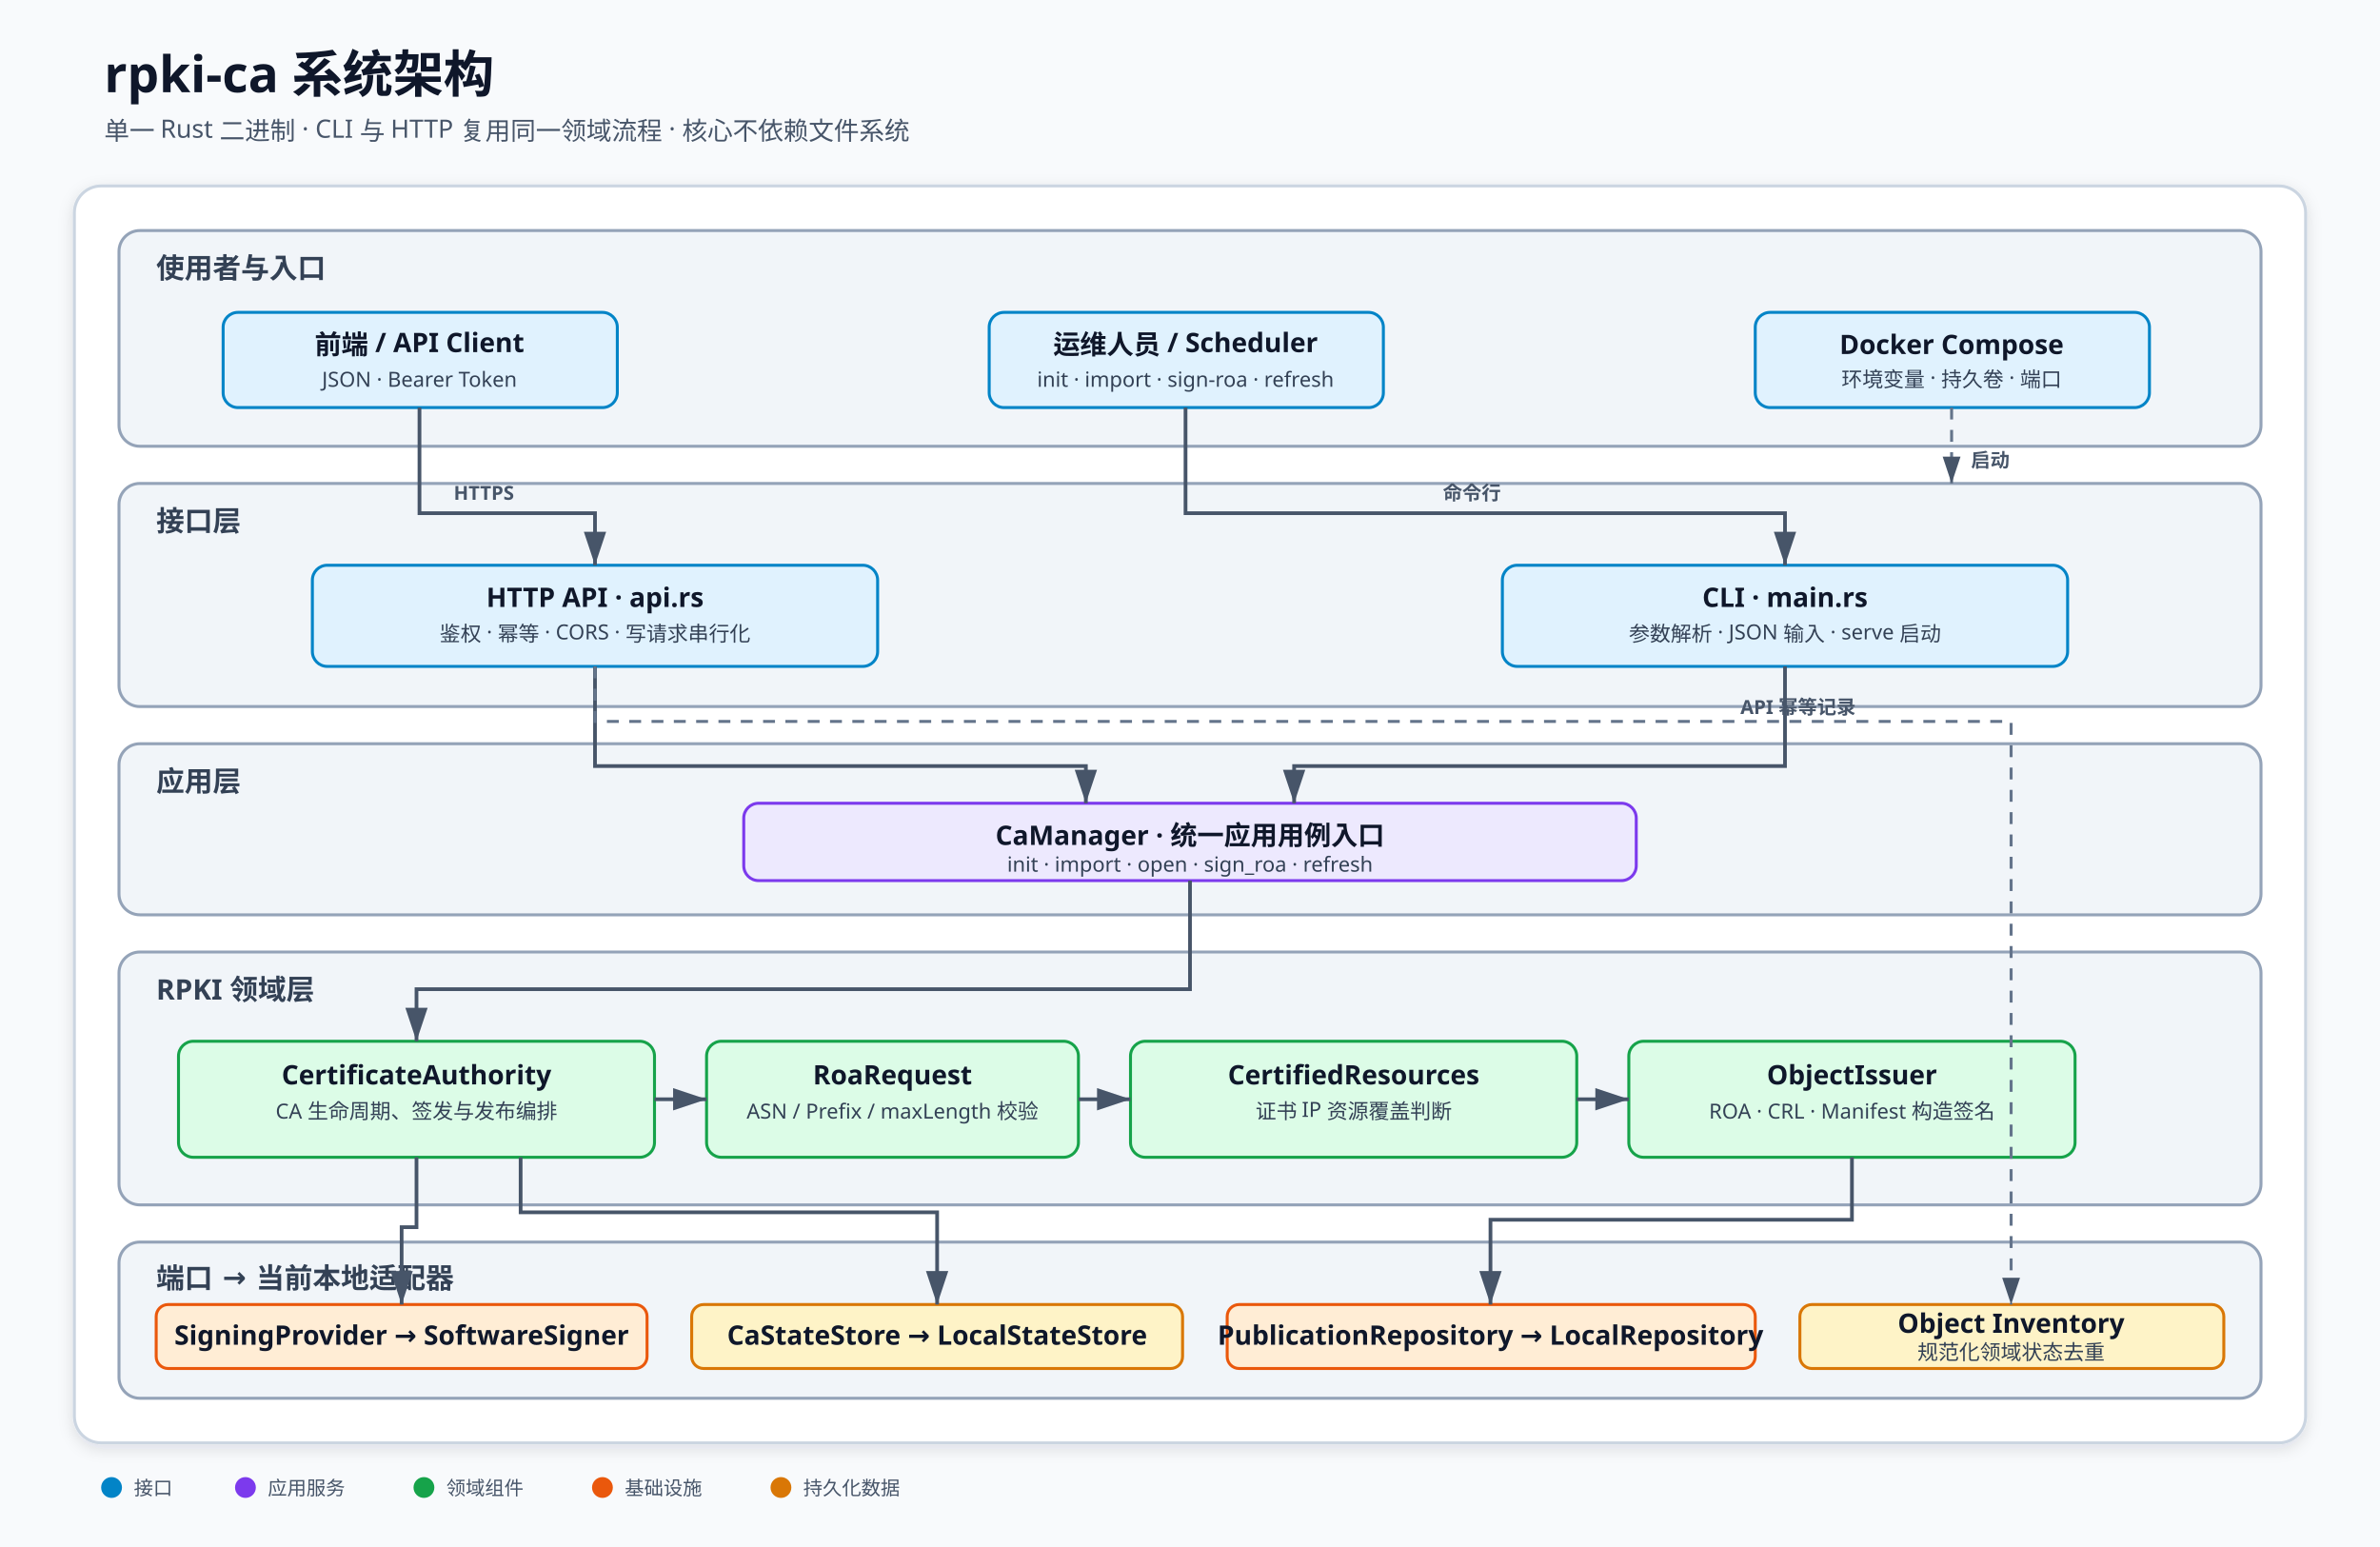
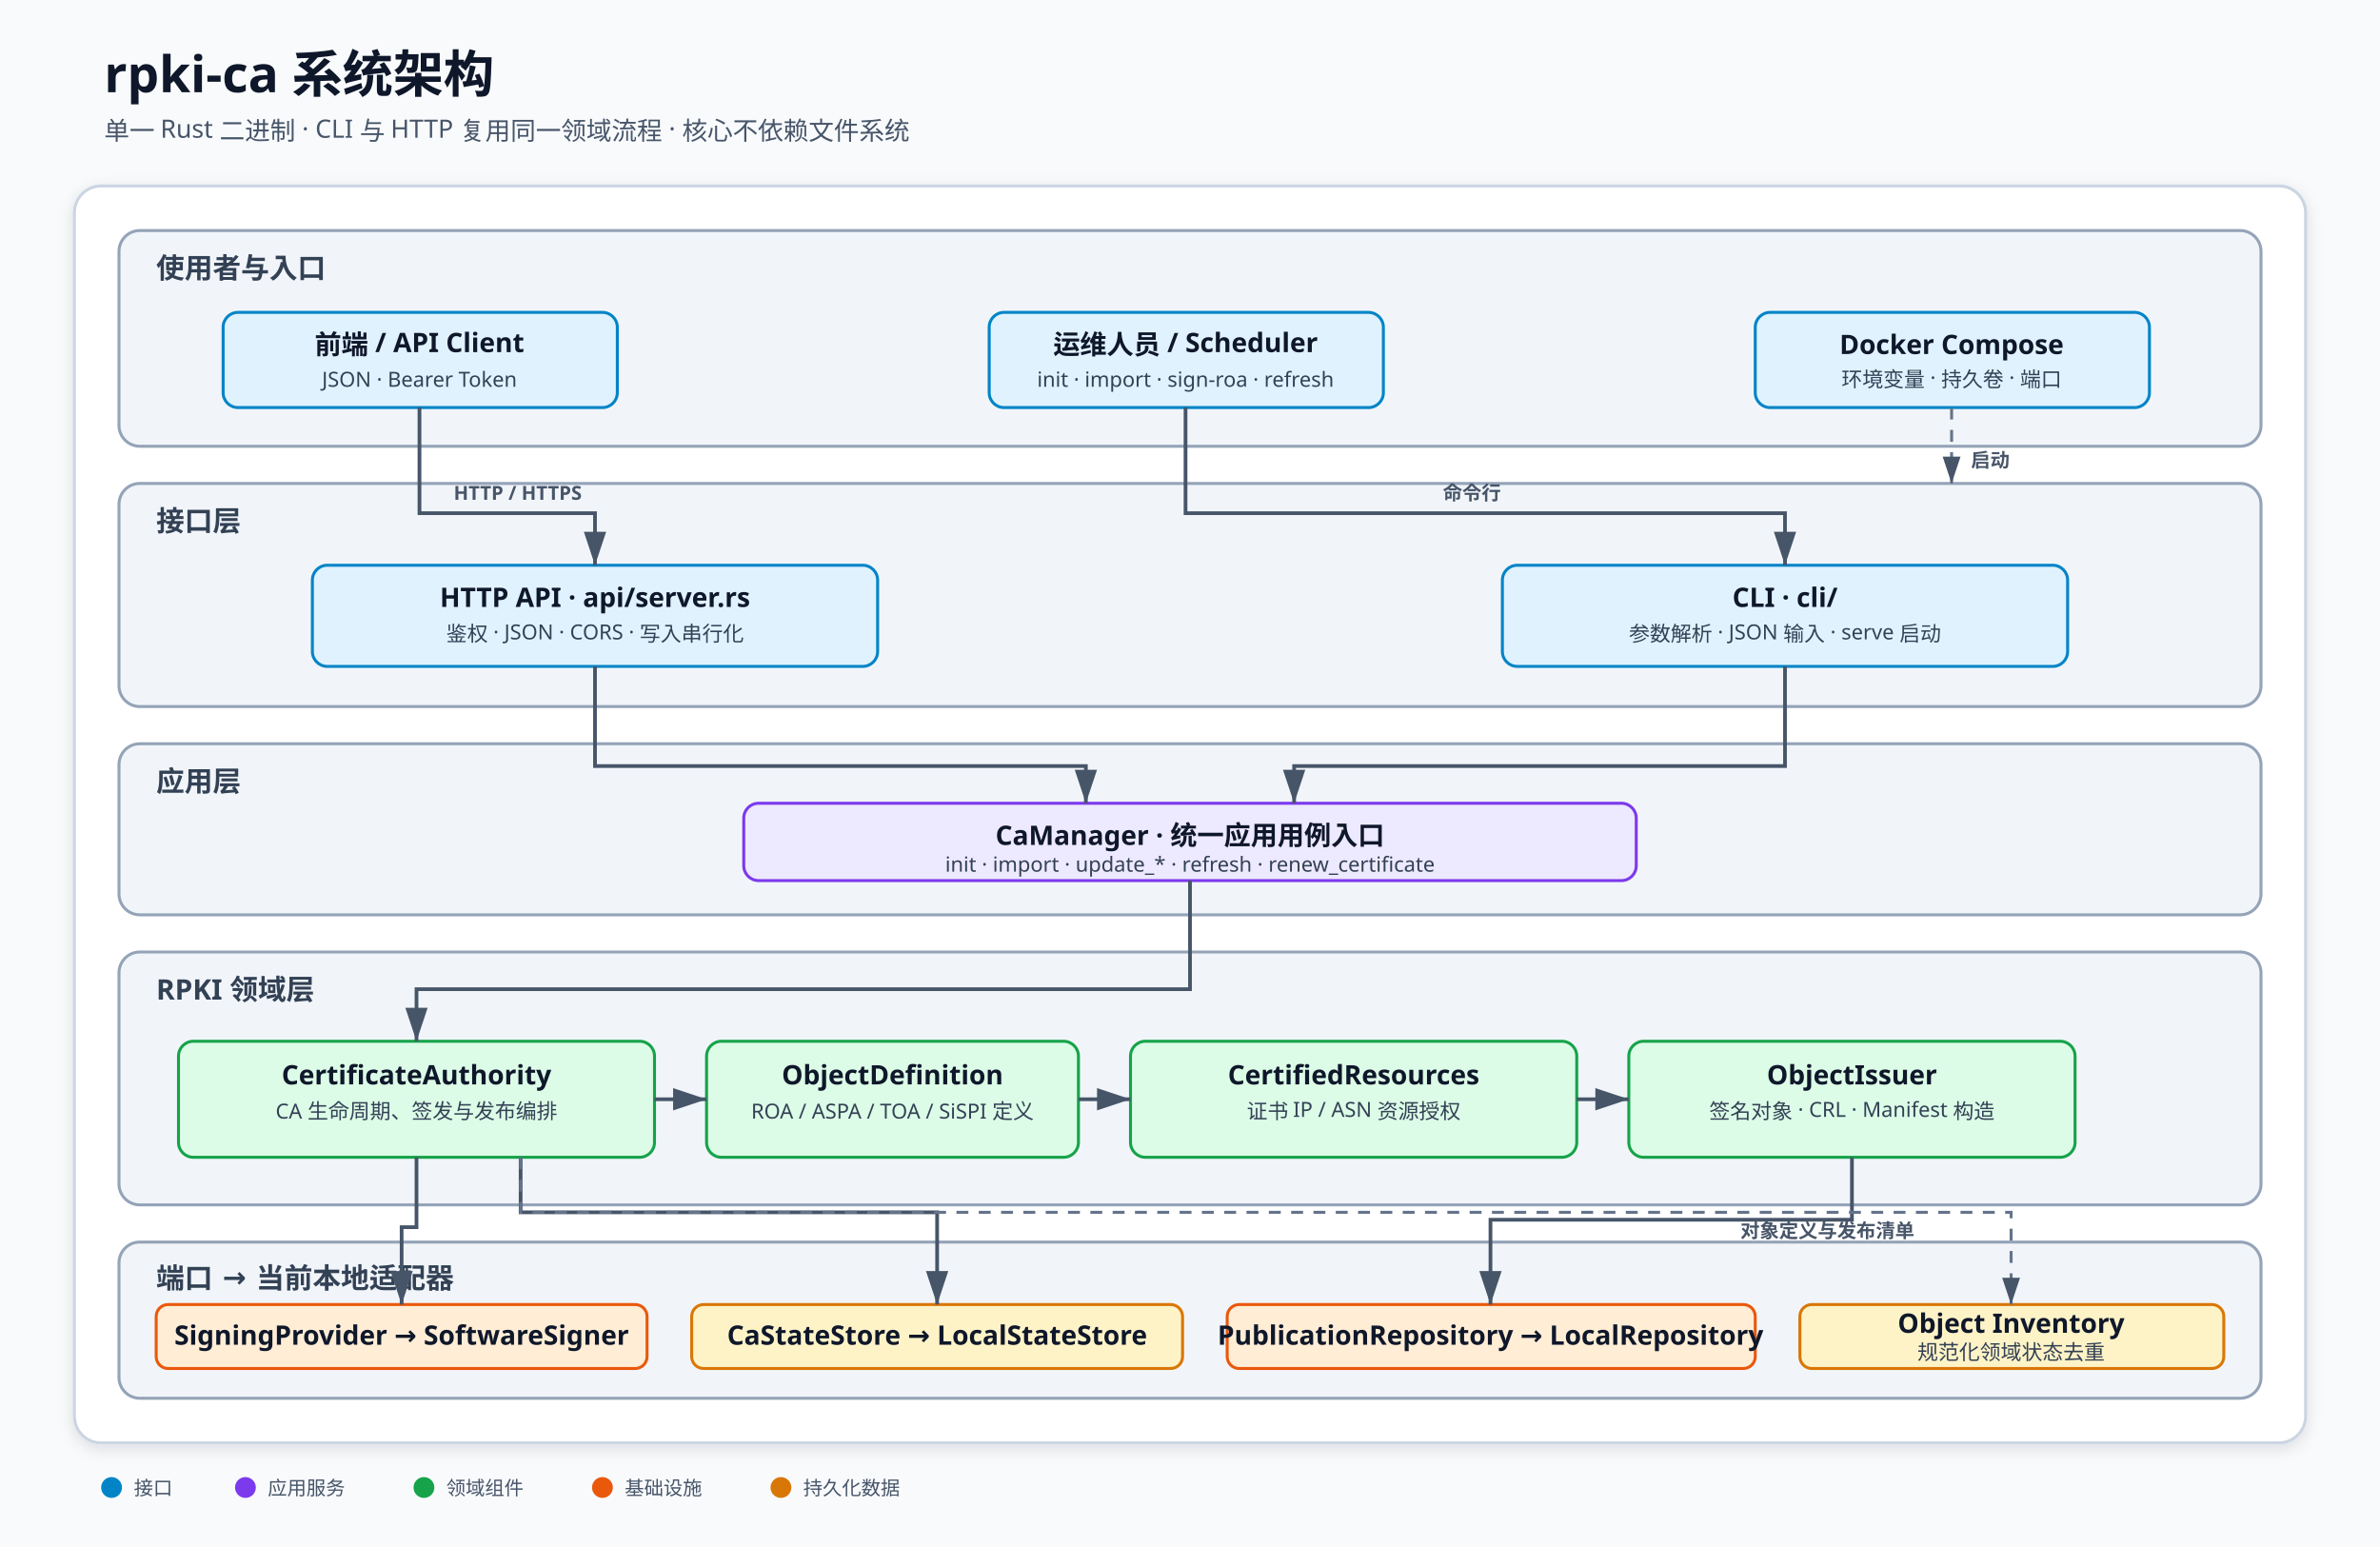
<svg xmlns="http://www.w3.org/2000/svg" width="1600" height="1040" viewBox="0 0 1600 1040" role="img" aria-labelledby="title desc">
  <defs>
    <marker id="arrow" markerWidth="10" markerHeight="10" refX="9" refY="3" orient="auto" markerUnits="strokeWidth">
      <path d="M0,0 L0,6 L9,3 z" fill="#475569" />
    </marker>
    <filter id="shadow" x="-20%" y="-20%" width="140%" height="140%">
      <feDropShadow dx="0" dy="3" stdDeviation="5" flood-color="#0f172a" flood-opacity="0.12" />
    </filter>
    <style>
      .bg{fill:#f8fafc}.frame{fill:#fff;stroke:#cbd5e1;stroke-width:2}.layer{fill:#f1f5f9;stroke:#94a3b8;stroke-width:2}.entry{fill:#e0f2fe;stroke:#0284c7;stroke-width:2}.app{fill:#ede9fe;stroke:#7c3aed;stroke-width:2}.domain{fill:#dcfce7;stroke:#16a34a;stroke-width:2}.infra{fill:#ffedd5;stroke:#ea580c;stroke-width:2}.store{fill:#fef3c7;stroke:#d97706;stroke-width:2}.title{font:700 34px 'Segoe UI','Microsoft YaHei',sans-serif;fill:#0f172a}.subtitle{font:400 17px 'Segoe UI','Microsoft YaHei',sans-serif;fill:#475569}.layer-title{font:700 19px 'Segoe UI','Microsoft YaHei',sans-serif;fill:#334155}.node-title{font:700 18px 'Segoe UI','Microsoft YaHei',sans-serif;fill:#0f172a}.node-text{font:400 14px 'Segoe UI','Microsoft YaHei',sans-serif;fill:#334155}.edge{fill:none;stroke:#475569;stroke-width:2.5;marker-end:url(#arrow)}.edge-dashed{fill:none;stroke:#64748b;stroke-width:2;stroke-dasharray:8 7;marker-end:url(#arrow)}.edge-label{font:600 13px 'Segoe UI','Microsoft YaHei',sans-serif;fill:#475569}.badge{font:700 12px 'Segoe UI','Microsoft YaHei',sans-serif;fill:#fff}.legend{font:400 13px 'Segoe UI','Microsoft YaHei',sans-serif;fill:#475569}
    </style>
  </defs>
  <rect class="bg" width="1600" height="1040" />
  <text class="title" x="70" y="62">rpki-ca 系统架构</text>
  <text class="subtitle" x="70" y="94">单一 Rust 二进制 · CLI 与 HTTP 复用同一领域流程 · 核心不依赖文件系统</text>
  <rect class="frame" x="50" y="125" width="1500" height="845" rx="18" filter="url(#shadow)" />
  <rect class="layer" x="80" y="155" width="1440" height="145" rx="14" />
  <text class="layer-title" x="105" y="187">使用者与入口</text>
  <rect class="entry" x="150" y="210" width="265" height="64" rx="10" />
  <text class="node-title" x="282" y="238" text-anchor="middle">前端 / API Client</text>
  <text class="node-text" x="282" y="260" text-anchor="middle">JSON · Bearer Token</text>
  <rect class="entry" x="665" y="210" width="265" height="64" rx="10" />
  <text class="node-title" x="797" y="238" text-anchor="middle">运维人员 / Scheduler</text>
  <text class="node-text" x="797" y="260" text-anchor="middle">init · import · sign-roa · refresh</text>
  <rect class="entry" x="1180" y="210" width="265" height="64" rx="10" />
  <text class="node-title" x="1312" y="238" text-anchor="middle">Docker Compose</text>
  <text class="node-text" x="1312" y="260" text-anchor="middle">环境变量 · 持久卷 · 端口</text>
  <rect class="layer" x="80" y="325" width="1440" height="150" rx="14" />
  <text class="layer-title" x="105" y="357">接口层</text>
  <rect class="entry" x="210" y="380" width="380" height="68" rx="10" />
-   <text class="node-title" x="400" y="408" text-anchor="middle">HTTP API · api.rs</text>
-   <text class="node-text" x="400" y="431" text-anchor="middle">鉴权 · 幂等 · CORS · 写请求串行化</text>
+   <text class="node-title" x="400" y="408" text-anchor="middle">HTTP API · api/server.rs</text>
+   <text class="node-text" x="400" y="431" text-anchor="middle">鉴权 · JSON · CORS · 写入串行化</text>
  <rect class="entry" x="1010" y="380" width="380" height="68" rx="10" />
-   <text class="node-title" x="1200" y="408" text-anchor="middle">CLI · main.rs</text>
+   <text class="node-title" x="1200" y="408" text-anchor="middle">CLI · cli/</text>
  <text class="node-text" x="1200" y="431" text-anchor="middle">参数解析 · JSON 输入 · serve 启动</text>
  <rect class="layer" x="80" y="500" width="1440" height="115" rx="14" />
  <text class="layer-title" x="105" y="532">应用层</text>
  <rect class="app" x="500" y="540" width="600" height="52" rx="10" />
  <text class="node-title" x="800" y="568" text-anchor="middle">CaManager · 统一应用用例入口</text>
-   <text class="node-text" x="800" y="586" text-anchor="middle">init · import · open · sign_roa · refresh</text>
+   <text class="node-text" x="800" y="586" text-anchor="middle">init · import · update_* · refresh · renew_certificate</text>
  <rect class="layer" x="80" y="640" width="1440" height="170" rx="14" />
  <text class="layer-title" x="105" y="672">RPKI 领域层</text>
  <rect class="domain" x="120" y="700" width="320" height="78" rx="10" />
  <text class="node-title" x="280" y="729" text-anchor="middle">CertificateAuthority</text>
  <text class="node-text" x="280" y="752" text-anchor="middle">CA 生命周期、签发与发布编排</text>
  <rect class="domain" x="475" y="700" width="250" height="78" rx="10" />
-   <text class="node-title" x="600" y="729" text-anchor="middle">RoaRequest</text>
-   <text class="node-text" x="600" y="752" text-anchor="middle">ASN / Prefix / maxLength 校验</text>
+   <text class="node-title" x="600" y="729" text-anchor="middle">ObjectDefinition</text>
+   <text class="node-text" x="600" y="752" text-anchor="middle">ROA / ASPA / TOA / SiSPI 定义</text>
  <rect class="domain" x="760" y="700" width="300" height="78" rx="10" />
  <text class="node-title" x="910" y="729" text-anchor="middle">CertifiedResources</text>
-   <text class="node-text" x="910" y="752" text-anchor="middle">证书 IP 资源覆盖判断</text>
+   <text class="node-text" x="910" y="752" text-anchor="middle">证书 IP / ASN 资源授权</text>
  <rect class="domain" x="1095" y="700" width="300" height="78" rx="10" />
  <text class="node-title" x="1245" y="729" text-anchor="middle">ObjectIssuer</text>
-   <text class="node-text" x="1245" y="752" text-anchor="middle">ROA · CRL · Manifest 构造签名</text>
+   <text class="node-text" x="1245" y="752" text-anchor="middle">签名对象 · CRL · Manifest 构造</text>
  <rect class="layer" x="80" y="835" width="1440" height="105" rx="14" />
  <text class="layer-title" x="105" y="866">端口 → 当前本地适配器</text>
  <rect class="infra" x="105" y="877" width="330" height="43" rx="8" />
  <text class="node-title" x="270" y="904" text-anchor="middle">SigningProvider → SoftwareSigner</text>
  <rect class="store" x="465" y="877" width="330" height="43" rx="8" />
  <text class="node-title" x="630" y="904" text-anchor="middle">CaStateStore → LocalStateStore</text>
  <rect class="infra" x="825" y="877" width="355" height="43" rx="8" />
  <text class="node-title" x="1002" y="904" text-anchor="middle">PublicationRepository → LocalRepository</text>
  <rect class="store" x="1210" y="877" width="285" height="43" rx="8" />
  <text class="node-title" x="1352" y="896" text-anchor="middle">Object Inventory</text>
  <text class="node-text" x="1352" y="914" text-anchor="middle">规范化领域状态去重</text>
  <path class="edge" d="M282 274 V345 H400 V380" />
-   <text class="edge-label" x="305" y="336">HTTPS</text>
+   <text class="edge-label" x="305" y="336">HTTP / HTTPS</text>
  <path class="edge" d="M797 274 V345 H1200 V380" />
  <text class="edge-label" x="970" y="336">命令行</text>
  <path class="edge-dashed" d="M1312 274 V325" />
  <text class="edge-label" x="1325" y="314">启动</text>
  <path class="edge" d="M400 448 V515 H730 V540" />
  <path class="edge" d="M1200 448 V515 H870 V540" />
  <path class="edge" d="M800 592 V665 H280 V700" />
  <path class="edge" d="M440 739 H475" />
  <path class="edge" d="M725 739 H760" />
  <path class="edge" d="M1060 739 H1095" />
  <path class="edge" d="M280 778 V825 H270 V877" />
  <path class="edge" d="M350 778 V815 H630 V877" />
  <path class="edge" d="M1245 778 V820 H1002 V877" />
-   <path class="edge-dashed" d="M400 448 V485 H1352 V877" />
-   <text class="edge-label" x="1170" y="480">API 幂等记录</text>
+   <path class="edge-dashed" d="M350 778 V815 H1352 V877" />
+   <text class="edge-label" x="1170" y="832">对象定义与发布清单</text>
  <circle cx="75" cy="1000" r="7" fill="#0284c7" />
  <text class="legend" x="90" y="1005">接口</text>
  <circle cx="165" cy="1000" r="7" fill="#7c3aed" />
  <text class="legend" x="180" y="1005">应用服务</text>
  <circle cx="285" cy="1000" r="7" fill="#16a34a" />
  <text class="legend" x="300" y="1005">领域组件</text>
  <circle cx="405" cy="1000" r="7" fill="#ea580c" />
  <text class="legend" x="420" y="1005">基础设施</text>
  <circle cx="525" cy="1000" r="7" fill="#d97706" />
  <text class="legend" x="540" y="1005">持久化数据</text>
</svg>
